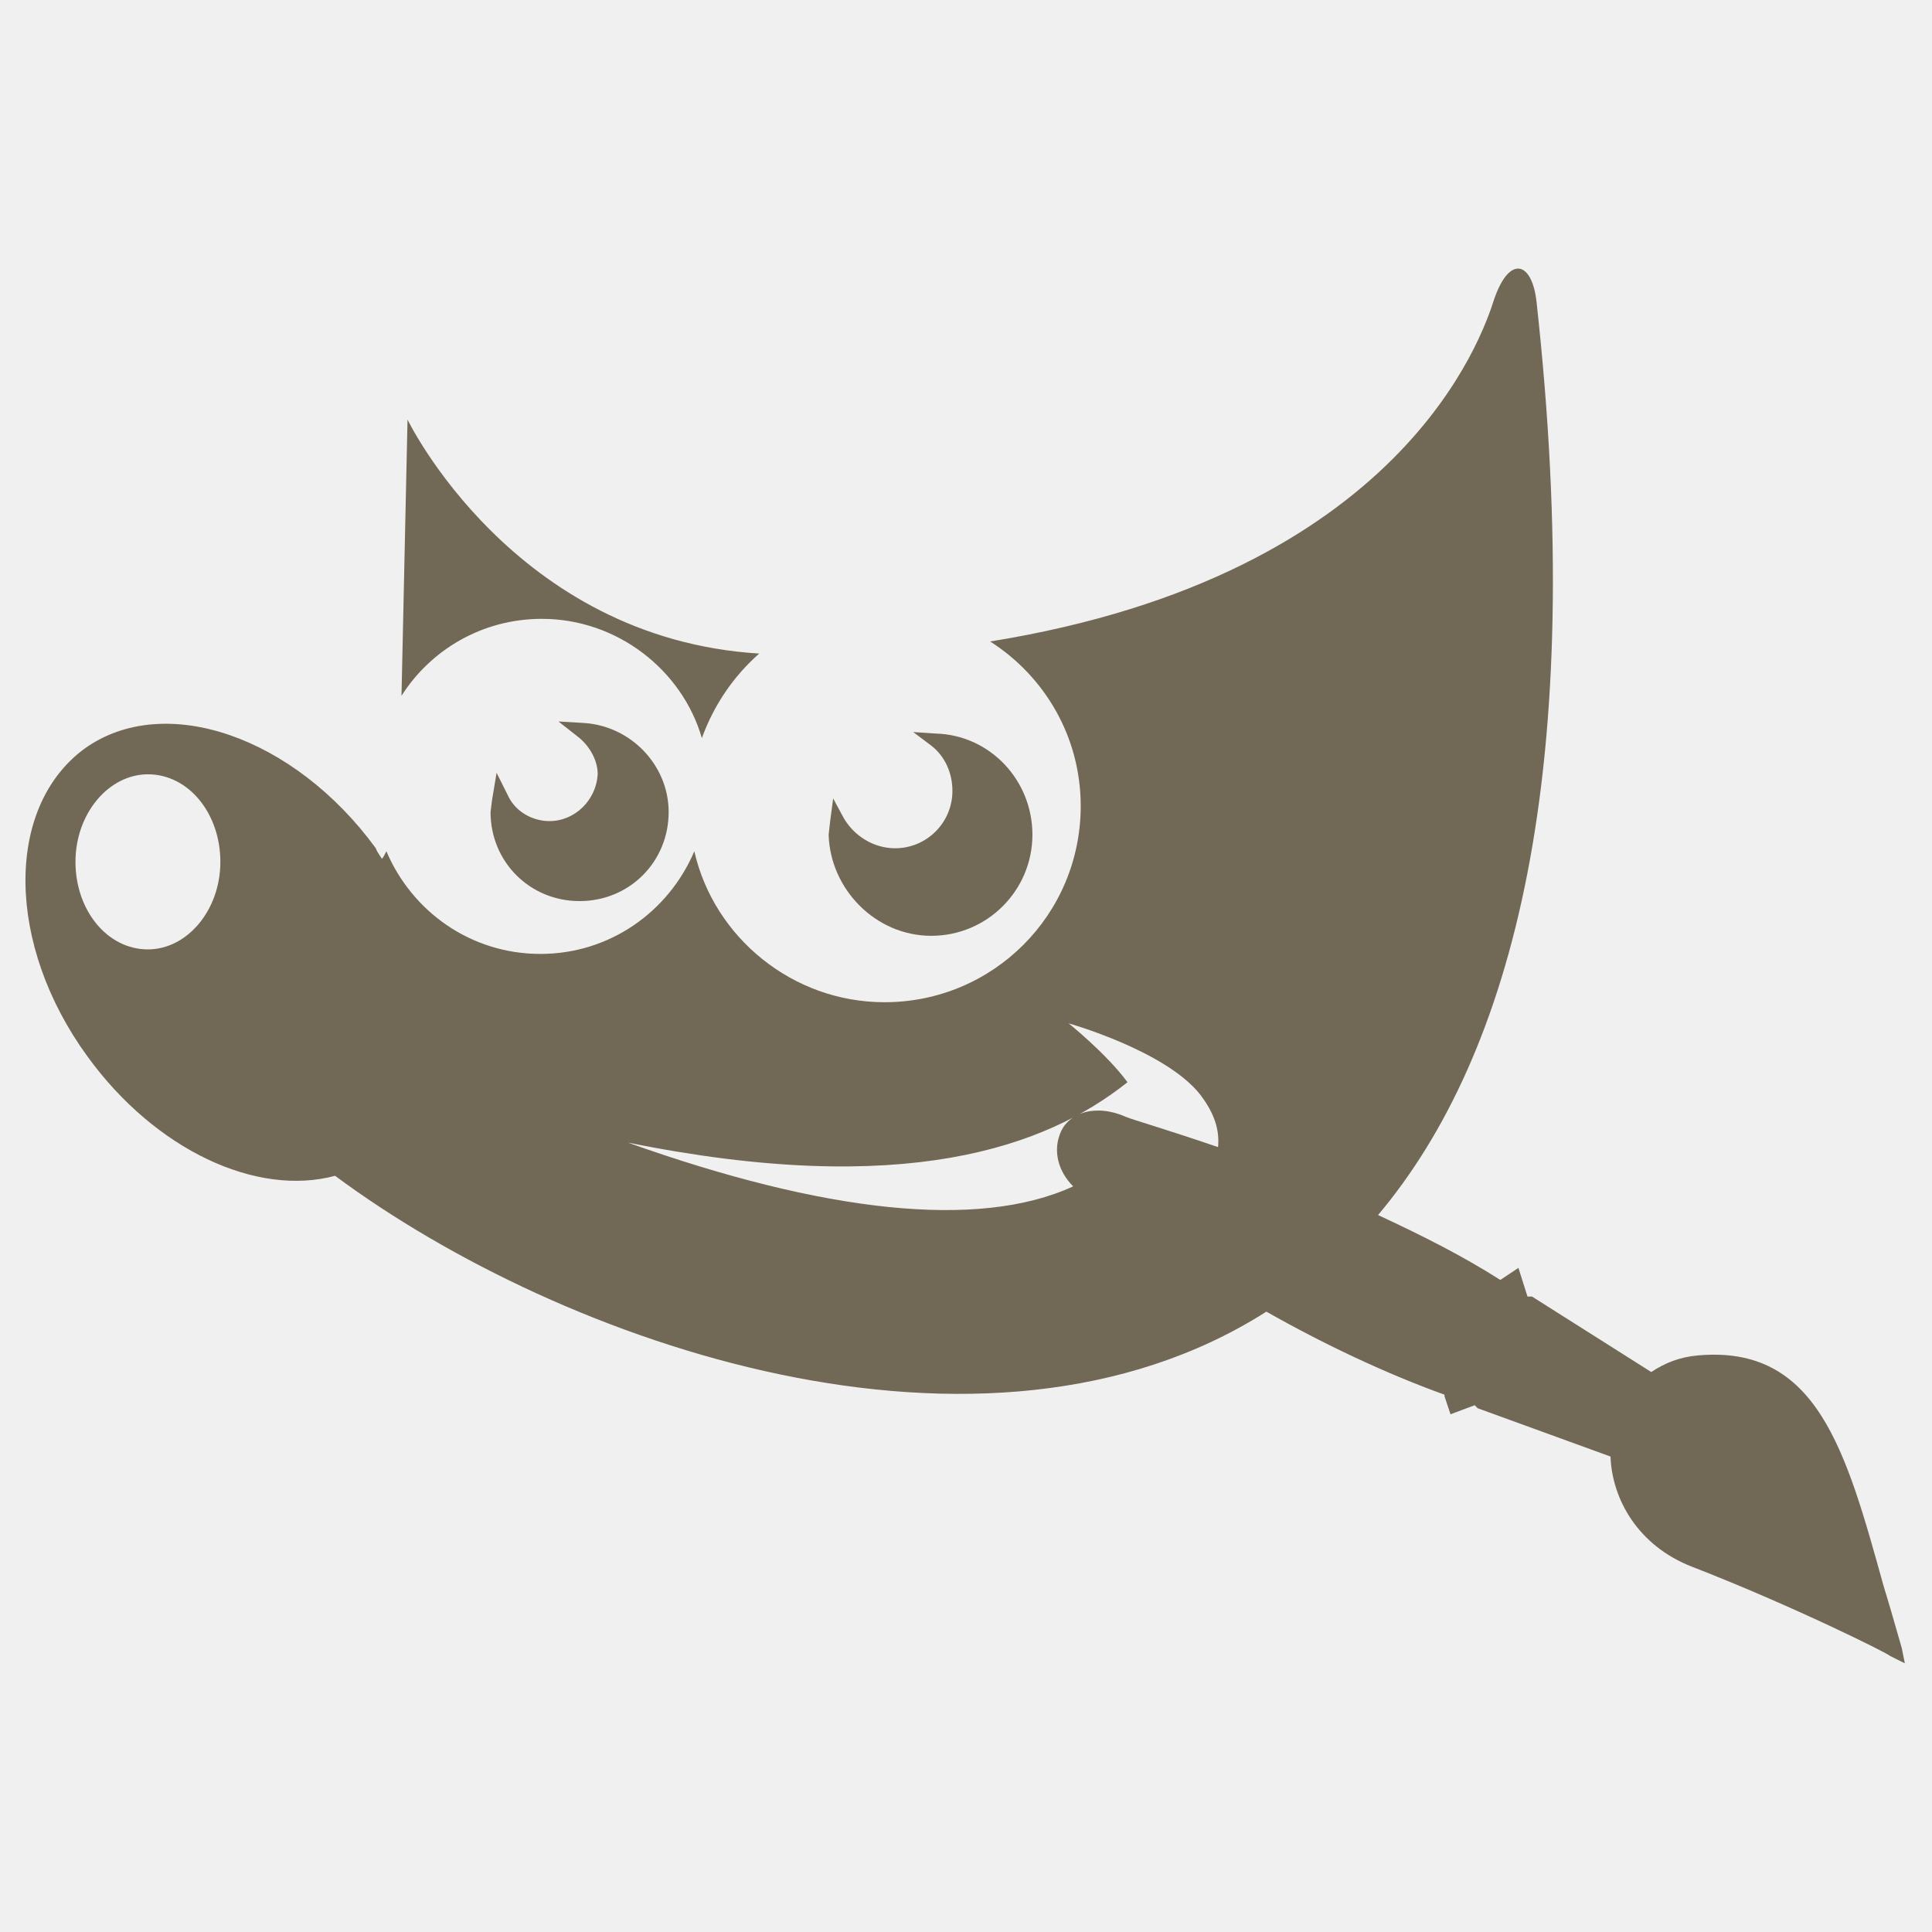
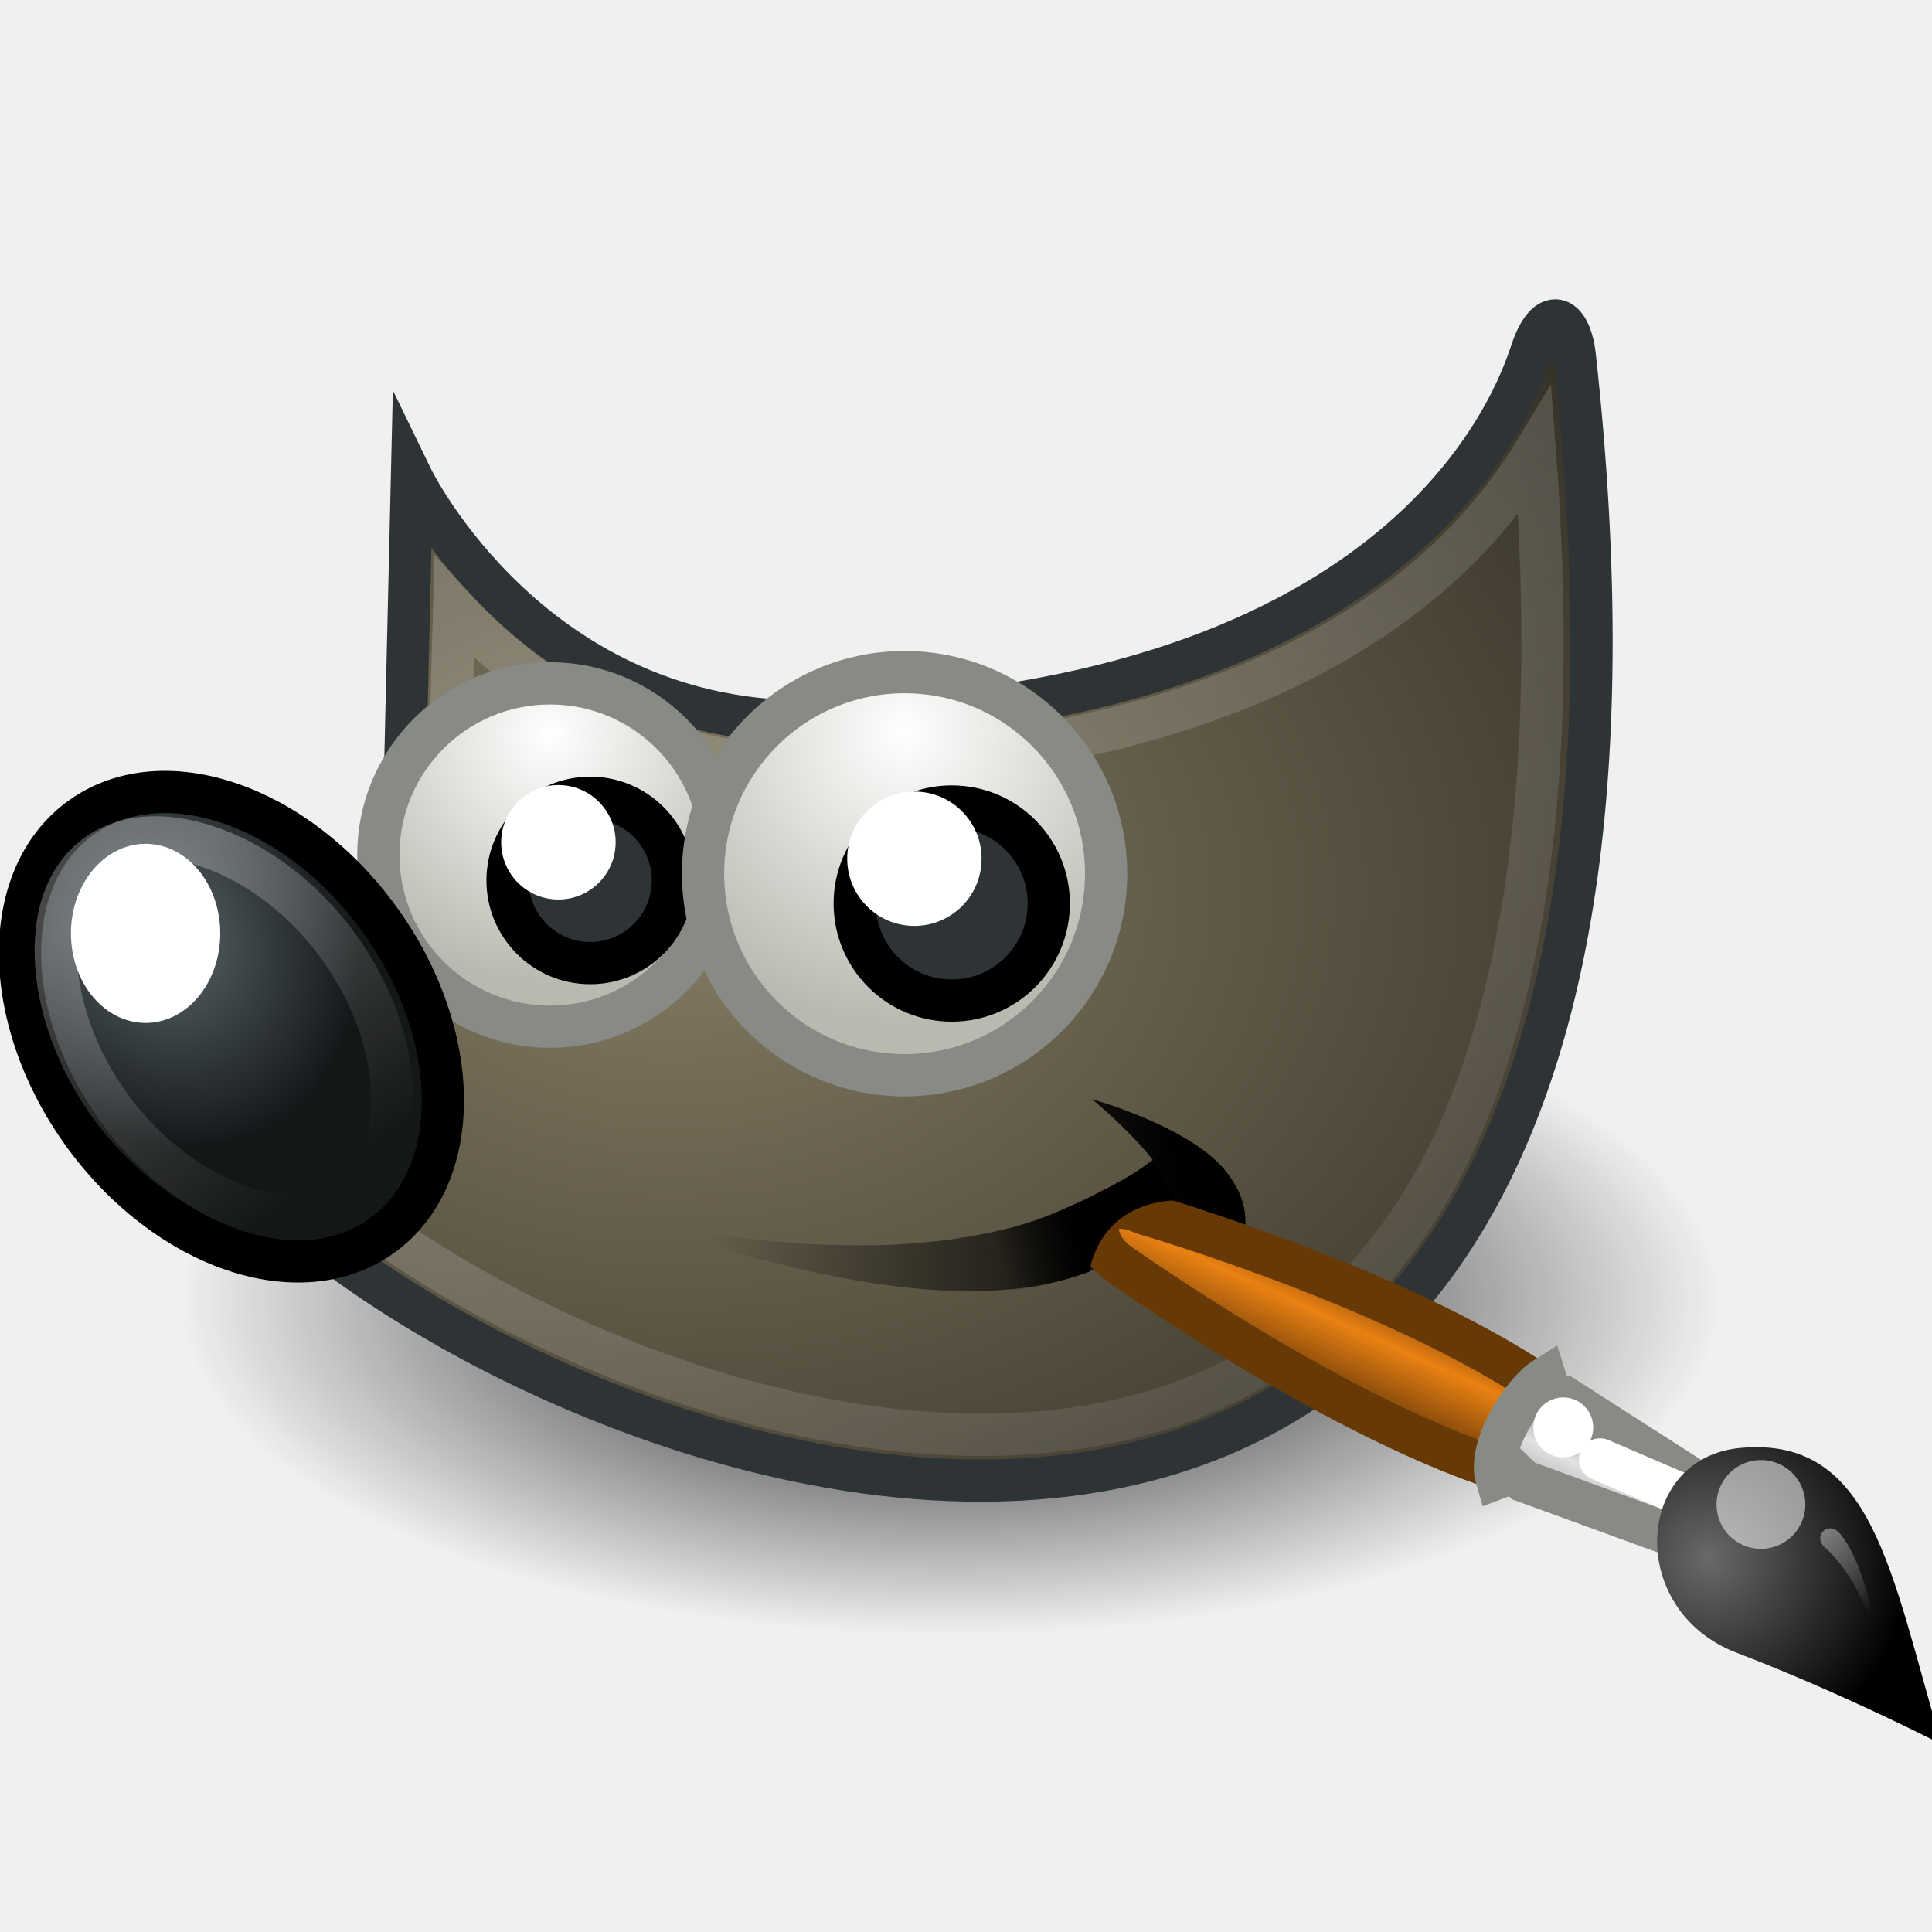
- <svg xmlns="http://www.w3.org/2000/svg" viewBox="0 0 128 128" enable-background="new 0 0 128 128">
-   <g fill="#716955">
-     <path d="M36.4 54.4c-1.1 0-2.2-.6-2.7-1.6l-.8-1.6-.3 1.8-.1.8c0 3.3 2.6 5.9 5.9 5.9 3.3 0 5.9-2.6 5.9-5.9 0-3.1-2.5-5.7-5.6-5.9l-1.7-.1 1.4 1.1c.7.6 1.2 1.5 1.2 2.4-.1 1.7-1.5 3.1-3.2 3.1zM35.9 41c5 0 9.3 3.4 10.6 7.9.8-2.2 2.1-4.1 3.8-5.6-16.3-1-23.3-15.5-23.3-15.5l-.4 18.3c1.9-3 5.3-5.1 9.3-5.1zM61.7 62c3.7 0 6.7-3 6.7-6.7 0-3.6-2.8-6.6-6.4-6.7l-1.5-.1 1.2.9c.9.7 1.4 1.8 1.4 3 0 2.1-1.7 3.8-3.8 3.8-1.4 0-2.7-.8-3.4-2l-.7-1.3-.2 1.5-.1.9c.1 3.6 3.1 6.7 6.8 6.7zM126 109.2c-.4-1.4-.8-2.8-1.2-4.1-2.5-9-4.4-16-12.3-15.3-1.2.1-2.2.5-3.1 1.1l-7.9-5h-.3l-.6-1.9-1.2.8c-2.5-1.6-5.3-3-8.1-4.3 9-10.7 13.9-29.6 10.5-60.5-.3-2.7-1.8-3.1-2.8-.2-.8 2.5-6.1 18.3-33.4 22.7 3.6 2.3 6 6.3 6 10.9 0 7.2-5.8 13-13 13-6.1 0-11.3-4.3-12.6-10-1.7 4-5.6 6.8-10.2 6.8s-8.5-2.8-10.2-6.8c-.1.2-.2.4-.3.5-.1-.2-.3-.4-.4-.7-5.4-7.4-14-10.4-19.3-6.6-5.3 3.9-5.2 13 .2 20.4 4.5 6.2 11.2 9.3 16.4 7.9 15.1 11.2 43 20.9 61.7 9 3.7 2.1 7.9 4.1 11.8 5.5v.1l.4 1.2 1.6-.6.2.2 8.8 3.2c.1 2.8 1.8 5.9 5.4 7.3 6.7 2.6 13.1 5.8 13.1 5.9l1 .5-.2-1zm-121-52.1c0-3.2 2.2-5.8 4.8-5.8 2.7 0 4.8 2.6 4.8 5.8 0 3.2-2.2 5.8-4.8 5.8-2.7 0-4.8-2.6-4.8-5.8zm36.6 18.6c18.3 3.7 27.7.3 33.1-4-1.4-1.9-3.9-3.9-3.9-3.9s6.4 1.8 8.7 4.7c1 1.3 1.3 2.4 1.2 3.5-3.2-1.1-5.6-1.8-6.1-2-2-.9-3.9-.3-4.4 1.2-.4 1.1-.1 2.4.9 3.4-6.3 2.9-16.6 1.7-29.5-2.9z" />
+ <svg xmlns="http://www.w3.org/2000/svg" xmlns:xlink="http://www.w3.org/1999/xlink" height="64" viewBox="0 0 32 32" width="64">
+   <linearGradient id="a">
+     <stop offset="0" />
+     <stop offset="1" stop-opacity="0" />
+   </linearGradient>
+   <linearGradient id="b">
+     <stop offset="0" stop-color="#fff" />
+     <stop offset="1" stop-color="#fff" stop-opacity="0" />
+   </linearGradient>
+   <linearGradient id="c" gradientTransform="matrix(.755165 .395143 -.395143 .755165 -25.91245 6.532586)" gradientUnits="userSpaceOnUse" x1="13.236" x2="7.752" xlink:href="#b" y1="37.752" y2="42.282" />
+   <radialGradient id="d" cx="15.415" cy="35.357" gradientTransform="matrix(1.572694 0 0 1.532639 -55.36682 -21.35823)" gradientUnits="userSpaceOnUse" r="7.579">
+     <stop offset="0" stop-color="#696969" />
+     <stop offset="1" />
+   </radialGradient>
+   <linearGradient id="e" gradientUnits="userSpaceOnUse" x1="-27.012" x2="-23.298" y1="28.198" y2="31.636">
+     <stop offset="0" stop-color="#bdbdbd" />
+     <stop offset=".333" stop-color="#e2e2e2" />
+     <stop offset=".667" stop-color="#a3a3a3" />
+     <stop offset="1" stop-color="#ddd" />
+   </linearGradient>
+   <linearGradient id="f" gradientUnits="userSpaceOnUse" x1="-12.287" x2="-21.551" y1="21.118" y2="13.06">
+     <stop offset="0" stop-color="#6e3d09" />
+     <stop offset=".242" stop-color="#ea8113" />
+     <stop offset=".621" stop-color="#5c3307" />
+     <stop offset="1" stop-color="#e07c12" />
+   </linearGradient>
+   <linearGradient id="g" gradientUnits="userSpaceOnUse" x1="6.305" x2="5.985" xlink:href="#b" y1="23.362" y2="31.57" />
+   <radialGradient id="h" cx="69.473" cy="19.598" gradientUnits="userSpaceOnUse" r="4.635">
+     <stop offset="0" stop-color="#fff" />
+     <stop offset="1" stop-color="#b9b9b0" />
+   </radialGradient>
+   <radialGradient id="i" cx="23" cy="33.938" gradientTransform="matrix(1 0 0 .284247 0 24.29088)" gradientUnits="userSpaceOnUse" r="18.25" xlink:href="#a" />
+   <linearGradient id="j" gradientUnits="userSpaceOnUse" x1="14.969" x2="39.525" xlink:href="#b" y1="19.111" y2="46.986" />
+   <radialGradient id="k" cx="6.024" cy="25.271" gradientTransform="matrix(.916159 .09318684 -.108765 1.069309 3.253668 -3.029272)" gradientUnits="userSpaceOnUse" r="4.831">
+     <stop offset="0" stop-color="#5b676b" />
+     <stop offset="1" stop-color="#141718" />
+   </radialGradient>
+   <linearGradient id="l" gradientUnits="userSpaceOnUse" x1="26.163" x2="24.329" xlink:href="#a" y1="30.543" y2="30.985" />
+   <linearGradient id="m" gradientUnits="userSpaceOnUse" x1="28.514" x2="17.377" xlink:href="#a" y1="28.429" y2="30.639" />
+   <radialGradient id="n" cx="18.558" cy="22.3" gradientTransform="matrix(1.77275 0 0 1.29668 -16.3404 -6.615959)" gradientUnits="userSpaceOnUse" r="19.229">
+     <stop offset="0" stop-color="#857c63" />
+     <stop offset="1" stop-color="#221f19" />
+   </radialGradient>
+   <g transform="matrix(.6993702 0 0 .6993702 -.432226 -.801379)">
+     <path d="m41.25 33.938a18.25 5.188 0 1 1 -36.5 0 18.25 5.188 0 1 1 36.5 0z" fill="url(#i)" fill-rule="evenodd" transform="matrix(1 0 0 1.53012 .125 -19.99096)" />
+     <path d="m10.374 12.468s2.875 5.928 9.599 5.76c14.093-.354 16.564-7.705 16.917-8.766.354-1.061.895-.9 1.02.08 4.596 41.719-31.897 23.819-33.193 16.714 7.248-2.121 5.48-6.187 5.48-6.187z" fill="url(#n)" fill-rule="evenodd" stroke="#2e3436" stroke-miterlimit="10" />
+     <path d="m15.738 30.066c6.739 1.348 10.171.098 12.179-1.453-.53-.685-1.436-1.436-1.436-1.436s2.353.654 3.182 1.724c.826 1.067.307 1.724.091 3.088-.481-1.199-1.38-1.648-1.502-2.124-1.806 2.497-6.306 2.393-12.514.201z" fill="url(#m)" fill-rule="evenodd" />
+     <path d="m36.969 11.844c-.562.927-1.406 2.033-2.688 3.094-2.632 2.179-7.051 4.162-14.281 4.344-4.224.105-6.953-1.934-8.625-3.75l-.125 4.469c.136.419.415 1.39-.062 2.719-.514 1.429-2.155 2.891-4.969 4 .25.522.495 1.044 1.25 1.781 1.028 1.005 2.457 2.088 4.156 3.062 3.398 1.949 7.802 3.493 11.906 3.562 4.105.069 7.857-1.235 10.438-5 2.379-3.471 3.682-9.348 3-18.281z" fill="none" opacity=".185" stroke="url(#j)" stroke-miterlimit="10" />
+     <path d="m72.655 21.837a3.182 3.182 0 1 1 -6.364 0 3.182 3.182 0 1 1 6.364 0z" fill="url(#h)" fill-rule="evenodd" stroke="#888a85" stroke-miterlimit="10" stroke-width=".783" transform="matrix(1.277778 0 0 1.277778 -75.12661 -6.507784)" />
+     <path d="m10.43 27.229a4.331 6.099 0 1 1 -8.662 0 4.331 6.099 0 1 1 8.662 0z" fill="url(#k)" fill-rule="evenodd" stroke="#000" stroke-miterlimit="10" transform="matrix(.810984 -.585069 .585069 .810984 -14.77791 6.947121)" />
+     <path d="m24.042 21.837a2.298 2.298 0 1 1 -4.596 0 2.298 2.298 0 1 1 4.596 0z" fill="#2e3436" fill-rule="evenodd" stroke="#000" stroke-miterlimit="10" stroke-width="1.174" transform="matrix(.851852 0 0 .851852 -3.926759 3.395528)" />
+     <path d="m6.094 22.156c-.798 0-1.553.446-2.188 1.344s-1.094 2.234-1.094 3.719.459 2.821 1.094 3.719 1.389 1.344 2.188 1.344c.798 0 1.577-.476 2.219-1.375s1.094-2.206 1.094-3.688-.452-2.789-1.094-3.688-1.421-1.375-2.219-1.375z" fill="none" opacity=".281" stroke="url(#g)" stroke-miterlimit="10" transform="matrix(.800389 -.599481 .599481 .800389 -15.2744 7.32784)" />
+     <g fill-rule="evenodd">
+       <path d="m5.834 23.251a1.768 2.121 0 1 1 -3.536 0 1.768 2.121 0 1 1 3.536 0z" fill="#fff" />
+       <path d="m23.158 20.953a1.768 1.768 0 1 1 -3.536 0 1.768 1.768 0 1 1 3.536 0z" fill="#fff" transform="matrix(.766666 0 0 .766666 -2.556414 5.029841)" />
+       <path d="m72.655 21.837a3.182 3.182 0 1 1 -6.364 0 3.182 3.182 0 1 1 6.364 0z" fill="url(#h)" stroke="#888a85" stroke-miterlimit="10" stroke-width=".667" transform="matrix(1.5 0 0 1.5 -82.16821 -10.91852)" />
+       <path d="m24.042 21.837a2.298 2.298 0 1 1 -4.596 0 2.298 2.298 0 1 1 4.596 0z" fill="#2e3436" stroke="#000" stroke-miterlimit="10" transform="translate(1.414216 .707108)" />
+       <path d="m23.158 20.953a1.768 1.768 0 1 1 -3.536 0 1.768 1.768 0 1 1 3.536 0z" fill="#fff" transform="matrix(.9 0 0 .9 3.022883 2.625648)" />
+     </g>
+     <g transform="matrix(-.114852 -.389864 .389864 -.114852 24.71507 29.68942)">
+       <g stroke-linecap="round" stroke-width="2.46">
+         <path d="m-23.364 23.568 3.71 3.469c8.347-6.381 17.094-20.099 17.094-20.099 1.976-2.242-.117-3.75-2.165-2.398 0 0-12.97 10.115-18.639 19.028z" fill="url(#f)" stroke="#673907" />
+         <path d="m-30.45 32.814 2.246 1.934 8.493-7.367.275-.706 1.094-.018c-.438-1.562-2.942-4.383-4.817-4.383l.082 1.09-.67.38-6.704 9.07z" fill="url(#e)" stroke="#888a85" />
+         <path d="m-23.801 28.377-4.365 5.266" fill="none" stroke="#fff" stroke-linejoin="round" />
+       </g>
+       <path d="m-45.341 42.77c10.444 0 18.37 1.244 19.871-6.355 1.209-6.123-7.211-9.057-11.383-3.591-4.019 5.266-8.488 9.946-8.488 9.946z" fill="url(#d)" />
+       <path d="m8.875 37.75a1.25 1.25 0 1 1 -2.5 0 1.25 1.25 0 1 1 2.5 0z" fill="#fff" opacity=".528" transform="matrix(2.069903 0 0 2.069903 -44.75012 -41.50978)" />
+       <path d="m8.875 37.75a1.25 1.25 0 1 1 -2.5 0 1.25 1.25 0 1 1 2.5 0z" fill="#fff" transform="matrix(1.396669 0 0 1.396669 -32.05526 -25.87664)" />
+       <path d="m-38.544 40.909s3.722.094 6.117-1.412c.847-.533 1.516.65.494 1.087-2.207.945-6.61.325-6.61.325z" fill="url(#c)" opacity=".428" />
+     </g>
+     <path d="m23.003 31.737c1.497.143 2.85-.272 3.412-.474.098-.555.537-1.621 2.046-1.691l-.53-.928s-1.967 1.348-4.066 1.746z" fill="url(#l)" fill-rule="evenodd" />
  </g>
</svg>
